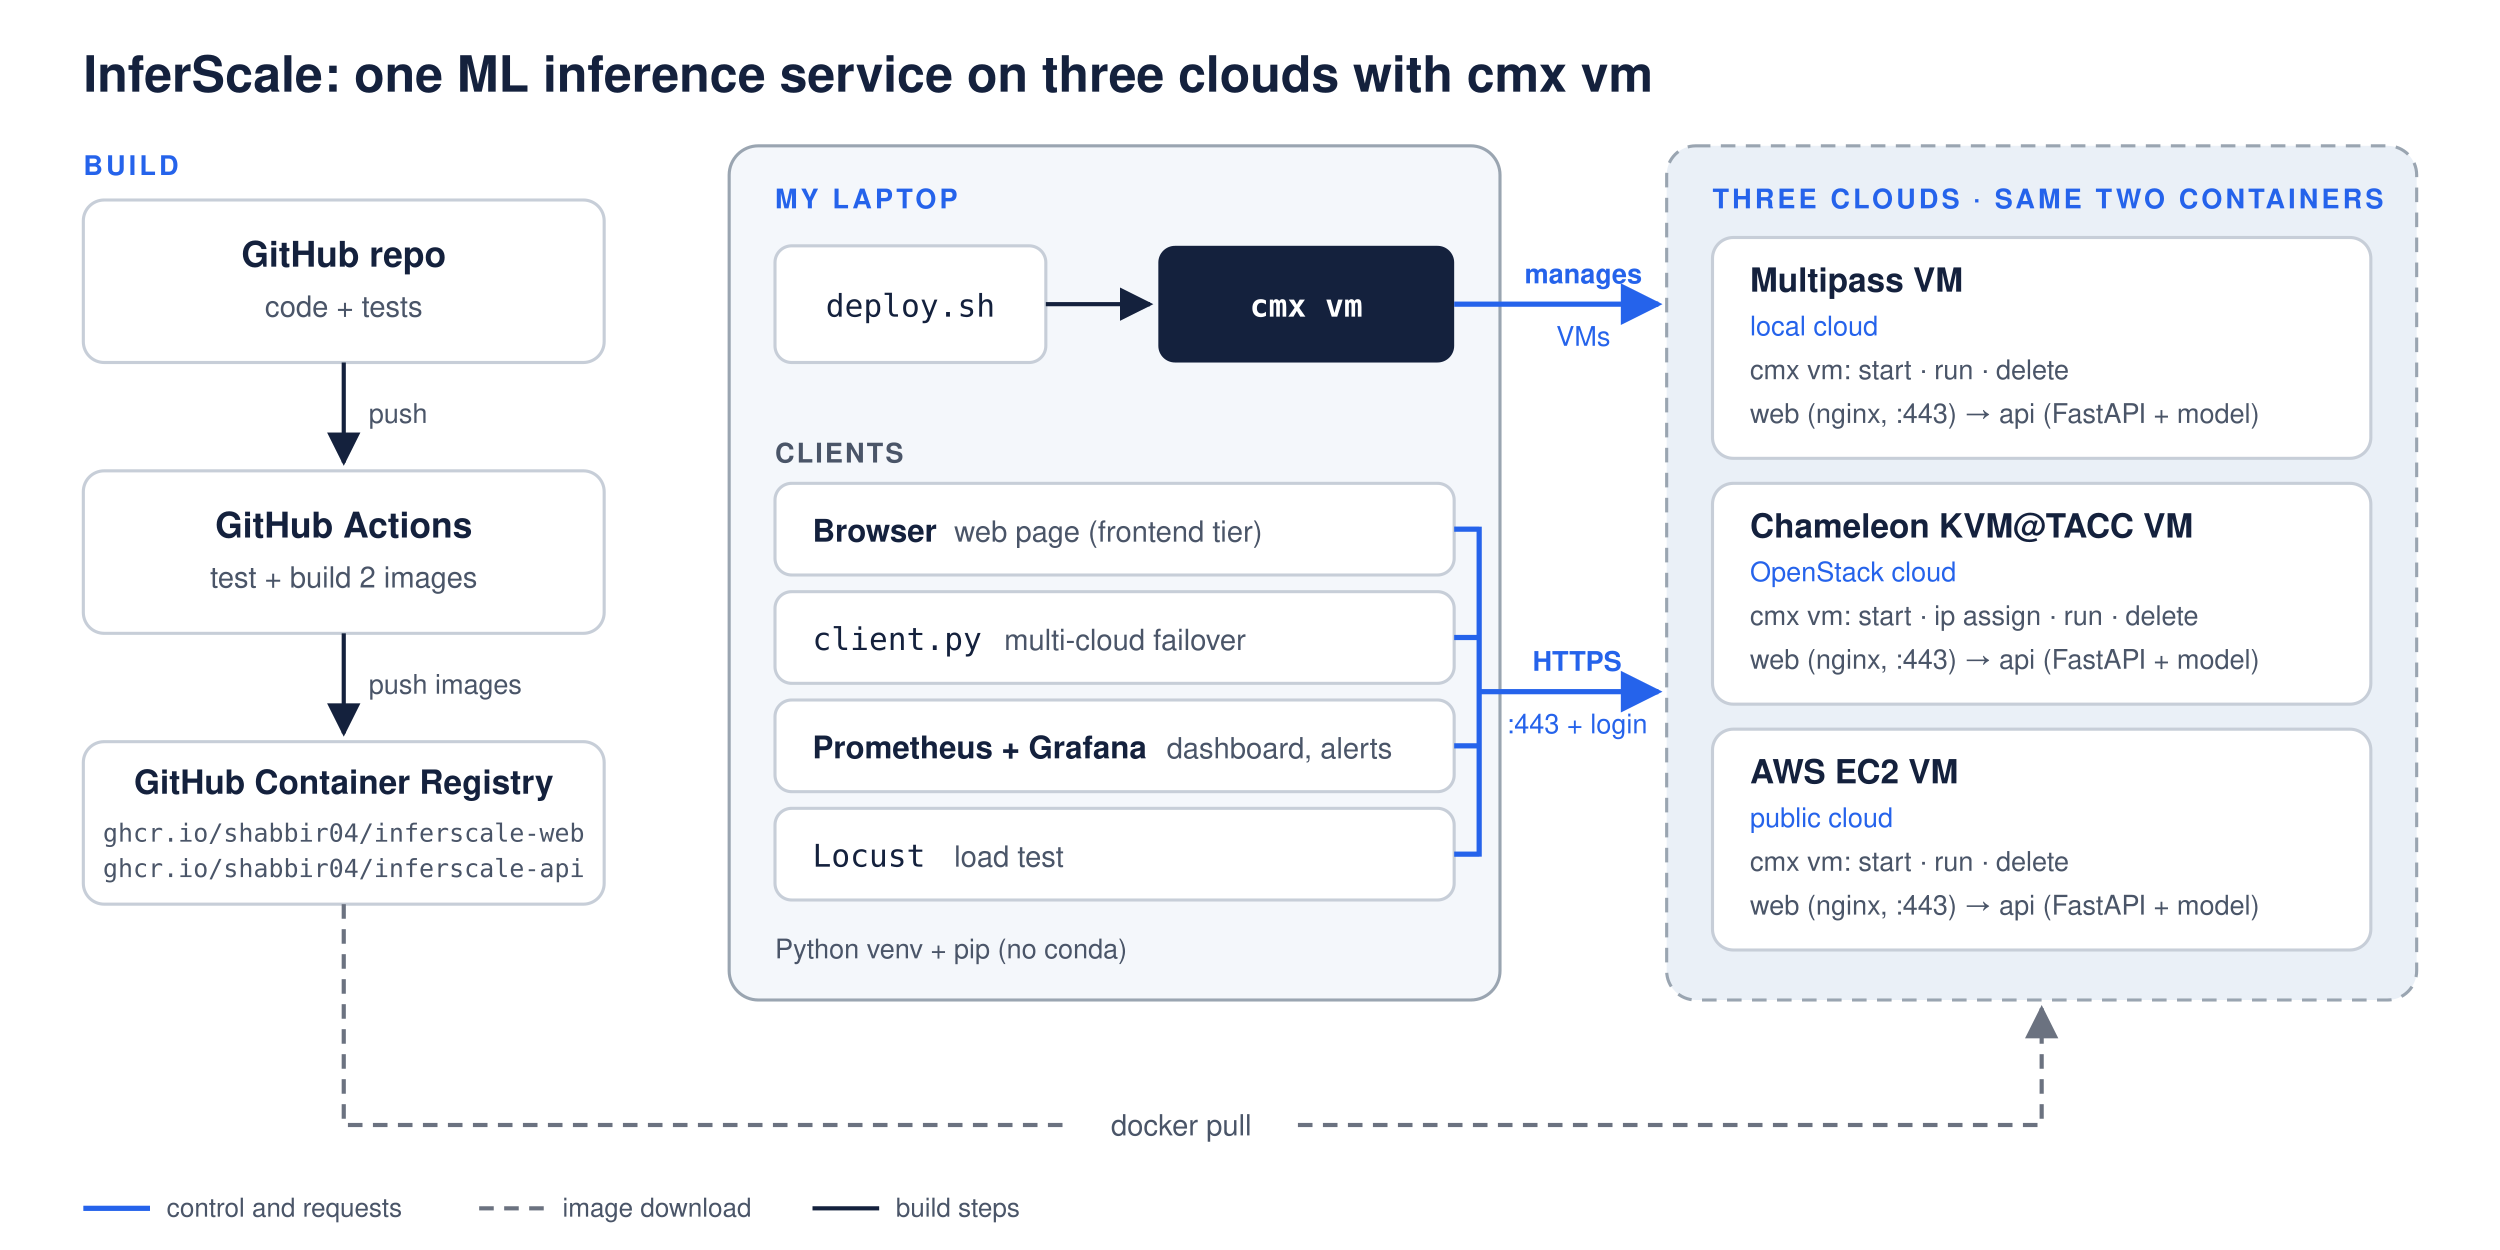
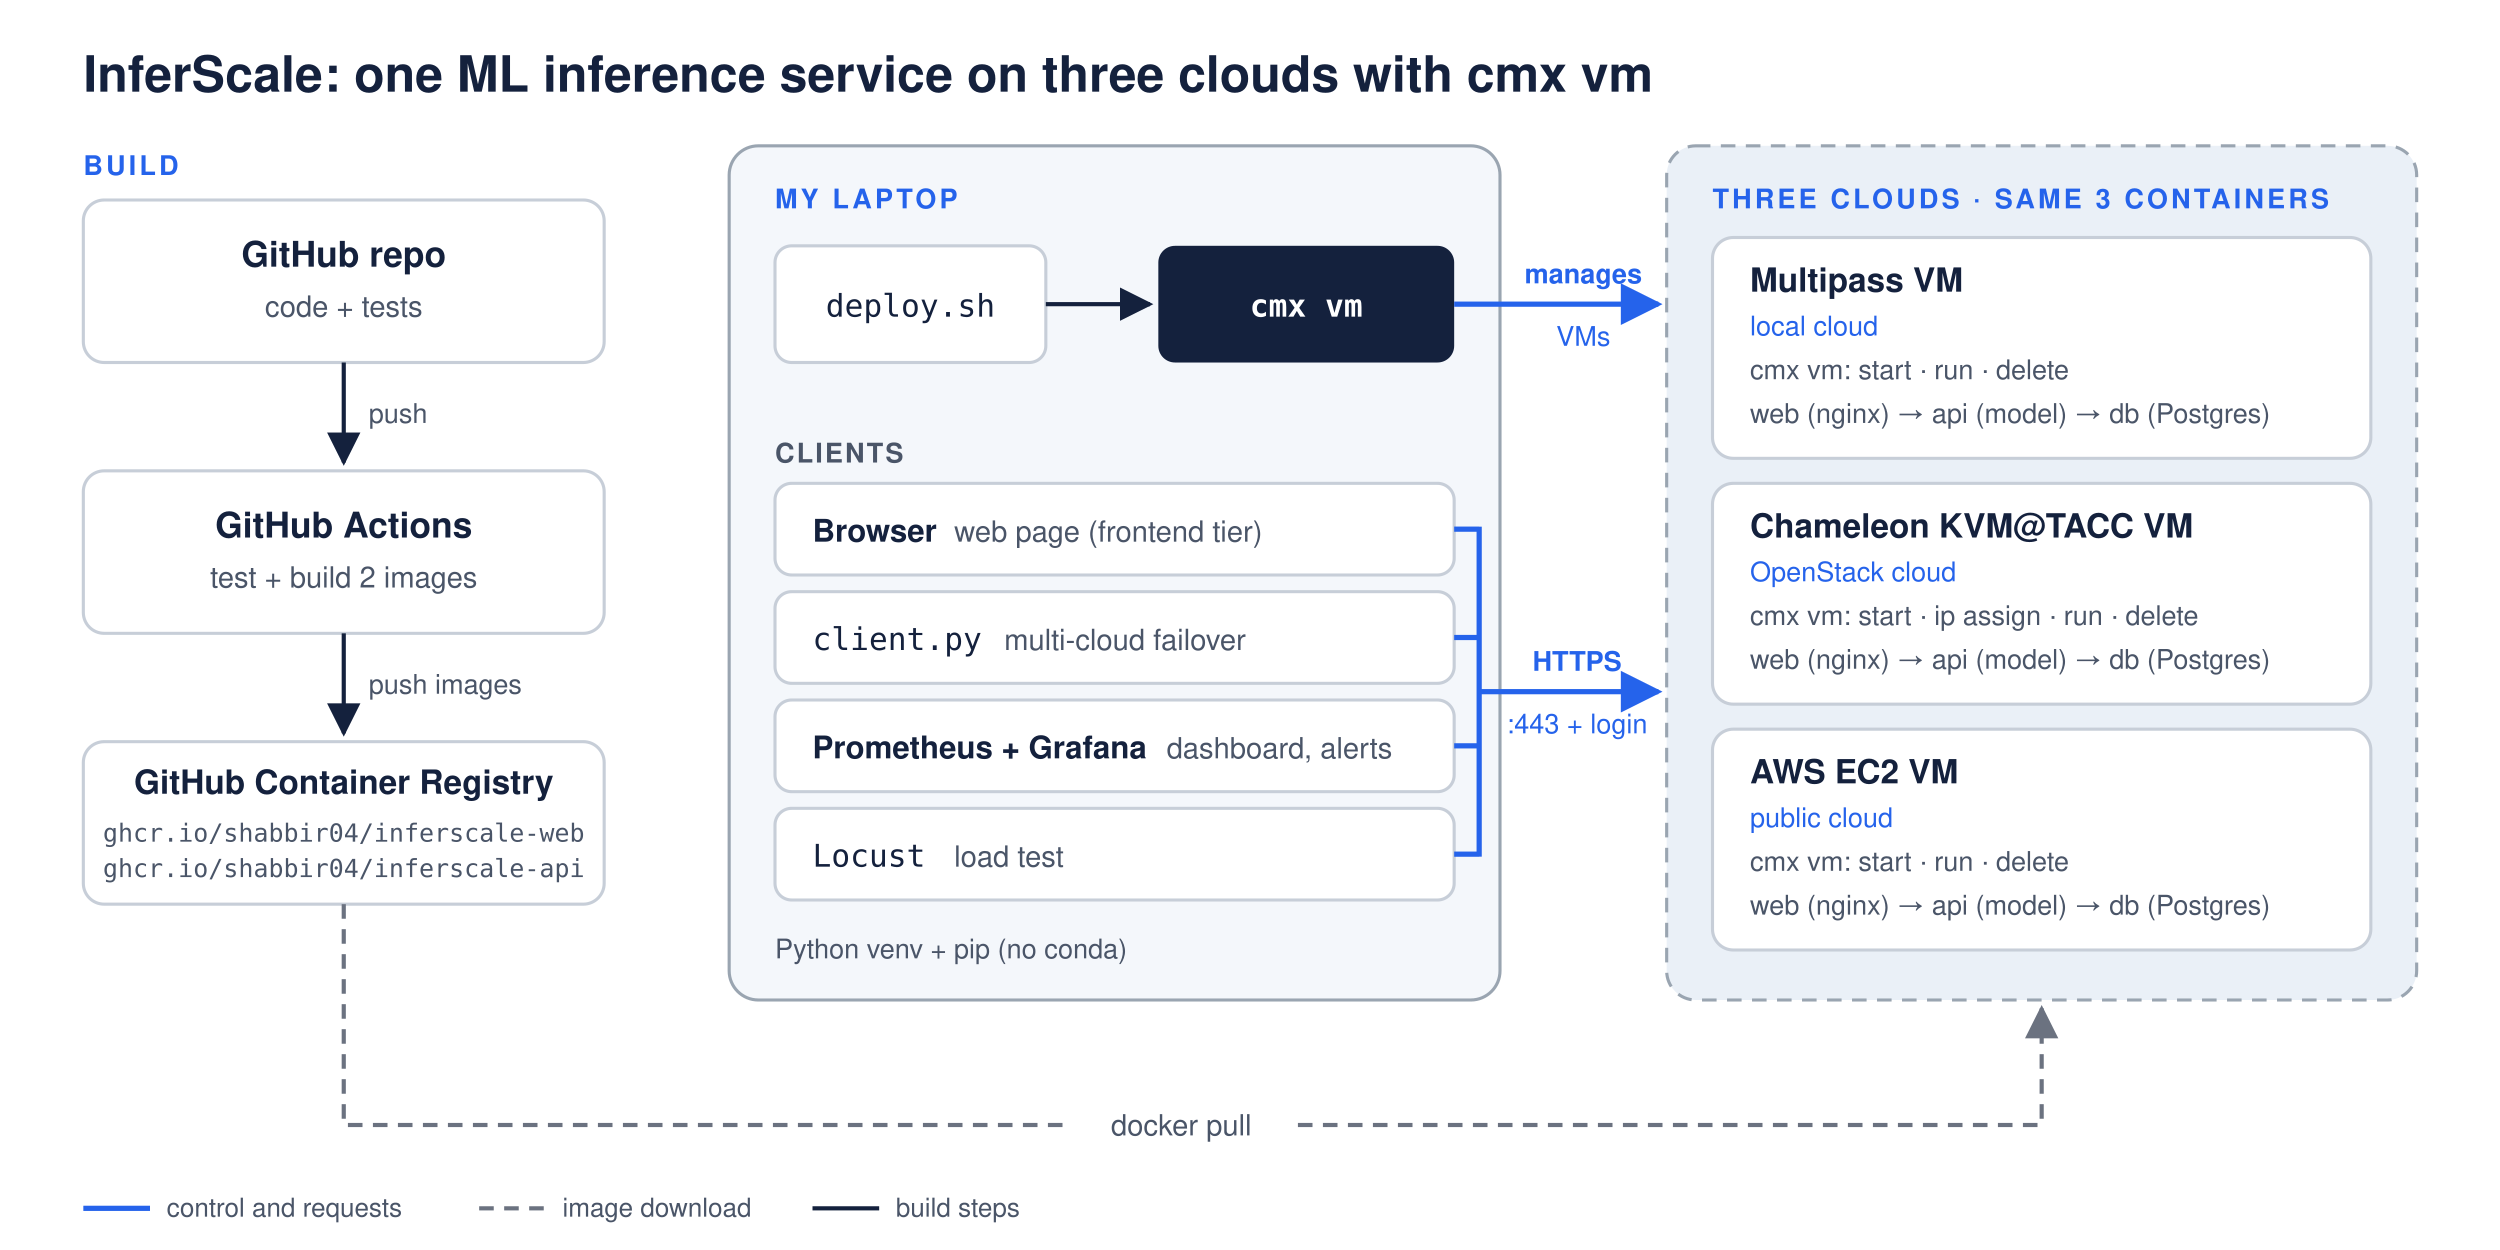
<svg xmlns="http://www.w3.org/2000/svg" viewBox="0 0 1200 600" width="1200" height="600" font-family="Helvetica, Arial, sans-serif" role="img" aria-labelledby="title desc">
  <defs>
    <marker id="arrowNavy" viewBox="0 0 10 10" refX="9" refY="5" markerWidth="8" markerHeight="8" orient="auto-start-reverse">
      <path d="M0,0 L10,5 L0,10 z" fill="#14213D" />
    </marker>
    <marker id="arrowBlue" viewBox="0 0 10 10" refX="9" refY="5" markerWidth="8" markerHeight="8" orient="auto-start-reverse">
      <path d="M0,0 L10,5 L0,10 z" fill="#2563EB" />
    </marker>
    <marker id="arrowGray" viewBox="0 0 10 10" refX="9" refY="5" markerWidth="8" markerHeight="8" orient="auto-start-reverse">
      <path d="M0,0 L10,5 L0,10 z" fill="#6B7280" />
    </marker>
  </defs>
  <rect x="0" y="0" width="1200" height="600" fill="#FFFFFF" />
  <text x="40" y="44" font-size="24" font-weight="bold" fill="#14213D">InferScale: one ML inference service on three clouds with cmx vm</text>
  <text x="40" y="84" font-size="13" font-weight="bold" fill="#2563EB" letter-spacing="1.5">BUILD</text>
  <rect x="40" y="96" width="250" height="78" rx="10" fill="#FFFFFF" stroke="#C7CED8" stroke-width="1.5" />
  <text x="165" y="128" font-size="17" font-weight="bold" fill="#14213D" text-anchor="middle">GitHub repo</text>
  <text x="165" y="152" font-size="14" fill="#4A5568" text-anchor="middle">code + tests</text>
  <line x1="165" y1="174" x2="165" y2="222" stroke="#14213D" stroke-width="2" marker-end="url(#arrowNavy)" />
  <text x="177" y="203" font-size="13" fill="#4A5568">push</text>
  <rect x="40" y="226" width="250" height="78" rx="10" fill="#FFFFFF" stroke="#C7CED8" stroke-width="1.5" />
  <text x="165" y="258" font-size="17" font-weight="bold" fill="#14213D" text-anchor="middle">GitHub Actions</text>
  <text x="165" y="282" font-size="14" fill="#4A5568" text-anchor="middle">test + build 2 images</text>
  <line x1="165" y1="304" x2="165" y2="352" stroke="#14213D" stroke-width="2" marker-end="url(#arrowNavy)" />
  <text x="177" y="333" font-size="13" fill="#4A5568">push images</text>
  <rect x="40" y="356" width="250" height="78" rx="10" fill="#FFFFFF" stroke="#C7CED8" stroke-width="1.5" />
  <text x="165" y="381" font-size="16" font-weight="bold" fill="#14213D" text-anchor="middle">GitHub Container Registry</text>
  <text x="165" y="404" font-size="12" fill="#4A5568" text-anchor="middle" font-family="Menlo, Consolas, monospace">ghcr.io/shabbir04/inferscale-web</text>
  <text x="165" y="421" font-size="12" fill="#4A5568" text-anchor="middle" font-family="Menlo, Consolas, monospace">ghcr.io/shabbir04/inferscale-api</text>
  <rect x="350" y="70" width="370" height="410" rx="14" fill="#F4F7FB" stroke="#9AA5B1" stroke-width="1.5" />
  <text x="372" y="100" font-size="13" font-weight="bold" fill="#2563EB" letter-spacing="1.5">MY LAPTOP</text>
  <rect x="372" y="118" width="130" height="56" rx="8" fill="#FFFFFF" stroke="#C7CED8" stroke-width="1.5" />
  <text x="437" y="152" font-size="15" fill="#14213D" text-anchor="middle" font-family="Menlo, Consolas, monospace">deploy.sh</text>
  <line x1="502" y1="146" x2="552" y2="146" stroke="#14213D" stroke-width="2" marker-end="url(#arrowNavy)" />
  <rect x="556" y="118" width="142" height="56" rx="8" fill="#14213D" />
  <text x="627" y="152" font-size="15" font-weight="bold" fill="#FFFFFF" text-anchor="middle" font-family="Menlo, Consolas, monospace">cmx vm</text>
  <text x="372" y="222" font-size="13" font-weight="bold" fill="#4A5568" letter-spacing="1">CLIENTS</text>
  <rect x="372" y="232" width="326" height="44" rx="8" fill="#FFFFFF" stroke="#C7CED8" stroke-width="1.5" />
  <text x="390" y="260" font-size="15" font-weight="bold" fill="#14213D">Browser</text>
  <text x="458" y="260" font-size="14" fill="#4A5568">web page (frontend tier)</text>
  <rect x="372" y="284" width="326" height="44" rx="8" fill="#FFFFFF" stroke="#C7CED8" stroke-width="1.5" />
  <text x="390" y="312" font-size="15" fill="#14213D" font-family="Menlo, Consolas, monospace">client.py</text>
  <text x="482" y="312" font-size="14" fill="#4A5568">multi-cloud failover</text>
  <rect x="372" y="336" width="326" height="44" rx="8" fill="#FFFFFF" stroke="#C7CED8" stroke-width="1.5" />
  <text x="390" y="364" font-size="15" font-weight="bold" fill="#14213D">Prometheus + Grafana</text>
  <text x="560" y="364" font-size="14" fill="#4A5568">dashboard, alerts</text>
  <rect x="372" y="388" width="326" height="44" rx="8" fill="#FFFFFF" stroke="#C7CED8" stroke-width="1.5" />
  <text x="390" y="416" font-size="15" fill="#14213D" font-family="Menlo, Consolas, monospace">Locust</text>
  <text x="458" y="416" font-size="14" fill="#4A5568">load test</text>
  <text x="372" y="460" font-size="13" fill="#4A5568">Python venv + pip (no conda)</text>
  <rect x="800" y="70" width="360" height="410" rx="14" fill="#EAF0F7" stroke="#9AA5B1" stroke-width="1.5" stroke-dasharray="7 5" />
-   <text x="822" y="100" font-size="13" font-weight="bold" fill="#2563EB" letter-spacing="1.5">THREE CLOUDS · SAME TWO CONTAINERS</text>
+   <text x="822" y="100" font-size="13" font-weight="bold" fill="#2563EB" letter-spacing="1.5">THREE CLOUDS · SAME 3 CONTAINERS</text>
  <rect x="822" y="114" width="316" height="106" rx="10" fill="#FFFFFF" stroke="#C7CED8" stroke-width="1.5" />
  <text x="840" y="140" font-size="16" font-weight="bold" fill="#14213D">Multipass VM</text>
  <text x="840" y="161" font-size="13" fill="#2563EB">local cloud</text>
  <text x="840" y="182" font-size="13" fill="#4A5568">cmx vm: start · run · delete</text>
-   <text x="840" y="203" font-size="13" fill="#4A5568">web (nginx, :443) → api (FastAPI + model)</text>
+   <text x="840" y="203" font-size="13" fill="#4A5568">web (nginx) → api (model) → db (Postgres)</text>
  <rect x="822" y="232" width="316" height="106" rx="10" fill="#FFFFFF" stroke="#C7CED8" stroke-width="1.5" />
  <text x="840" y="258" font-size="16" font-weight="bold" fill="#14213D">Chameleon KVM@TACC VM</text>
  <text x="840" y="279" font-size="13" fill="#2563EB">OpenStack cloud</text>
  <text x="840" y="300" font-size="13" fill="#4A5568">cmx vm: start · ip assign · run · delete</text>
-   <text x="840" y="321" font-size="13" fill="#4A5568">web (nginx, :443) → api (FastAPI + model)</text>
+   <text x="840" y="321" font-size="13" fill="#4A5568">web (nginx) → api (model) → db (Postgres)</text>
  <rect x="822" y="350" width="316" height="106" rx="10" fill="#FFFFFF" stroke="#C7CED8" stroke-width="1.5" />
  <text x="840" y="376" font-size="16" font-weight="bold" fill="#14213D">AWS EC2 VM</text>
  <text x="840" y="397" font-size="13" fill="#2563EB">public cloud</text>
  <text x="840" y="418" font-size="13" fill="#4A5568">cmx vm: start · run · delete</text>
-   <text x="840" y="439" font-size="13" fill="#4A5568">web (nginx, :443) → api (FastAPI + model)</text>
+   <text x="840" y="439" font-size="13" fill="#4A5568">web (nginx) → api (model) → db (Postgres)</text>
  <line x1="698" y1="146" x2="796" y2="146" stroke="#2563EB" stroke-width="2.5" marker-end="url(#arrowBlue)" />
  <text x="760" y="136" font-size="13" font-weight="bold" fill="#2563EB" text-anchor="middle">manages</text>
  <text x="760" y="166" font-size="13" fill="#2563EB" text-anchor="middle">VMs</text>
  <path d="M698,254 L710,254 M698,306 L710,306 M698,358 L710,358 M698,410 L710,410 M710,252.8 L710,411.2" fill="none" stroke="#2563EB" stroke-width="2.5" />
  <line x1="710" y1="332" x2="796" y2="332" stroke="#2563EB" stroke-width="2.5" marker-end="url(#arrowBlue)" />
  <text x="757" y="322" font-size="13" font-weight="bold" fill="#2563EB" text-anchor="middle">HTTPS</text>
  <text x="757" y="352" font-size="13" fill="#2563EB" text-anchor="middle">:443 + login</text>
  <path d="M165,434 L165,540 L980,540 L980,484" fill="none" stroke="#6B7280" stroke-width="2" stroke-dasharray="7 5" marker-end="url(#arrowGray)" />
  <rect x="512" y="528" width="110" height="24" fill="#FFFFFF" />
  <text x="567" y="545" font-size="14" fill="#4A5568" text-anchor="middle">docker pull</text>
  <line x1="40" y1="580" x2="72" y2="580" stroke="#2563EB" stroke-width="2.5" />
  <text x="80" y="584" font-size="12.5" fill="#4A5568">control and requests</text>
  <line x1="230" y1="580" x2="262" y2="580" stroke="#6B7280" stroke-width="2" stroke-dasharray="7 5" />
  <text x="270" y="584" font-size="12.5" fill="#4A5568">image download</text>
  <line x1="390" y1="580" x2="422" y2="580" stroke="#14213D" stroke-width="2" />
  <text x="430" y="584" font-size="12.5" fill="#4A5568">build steps</text>
</svg>
